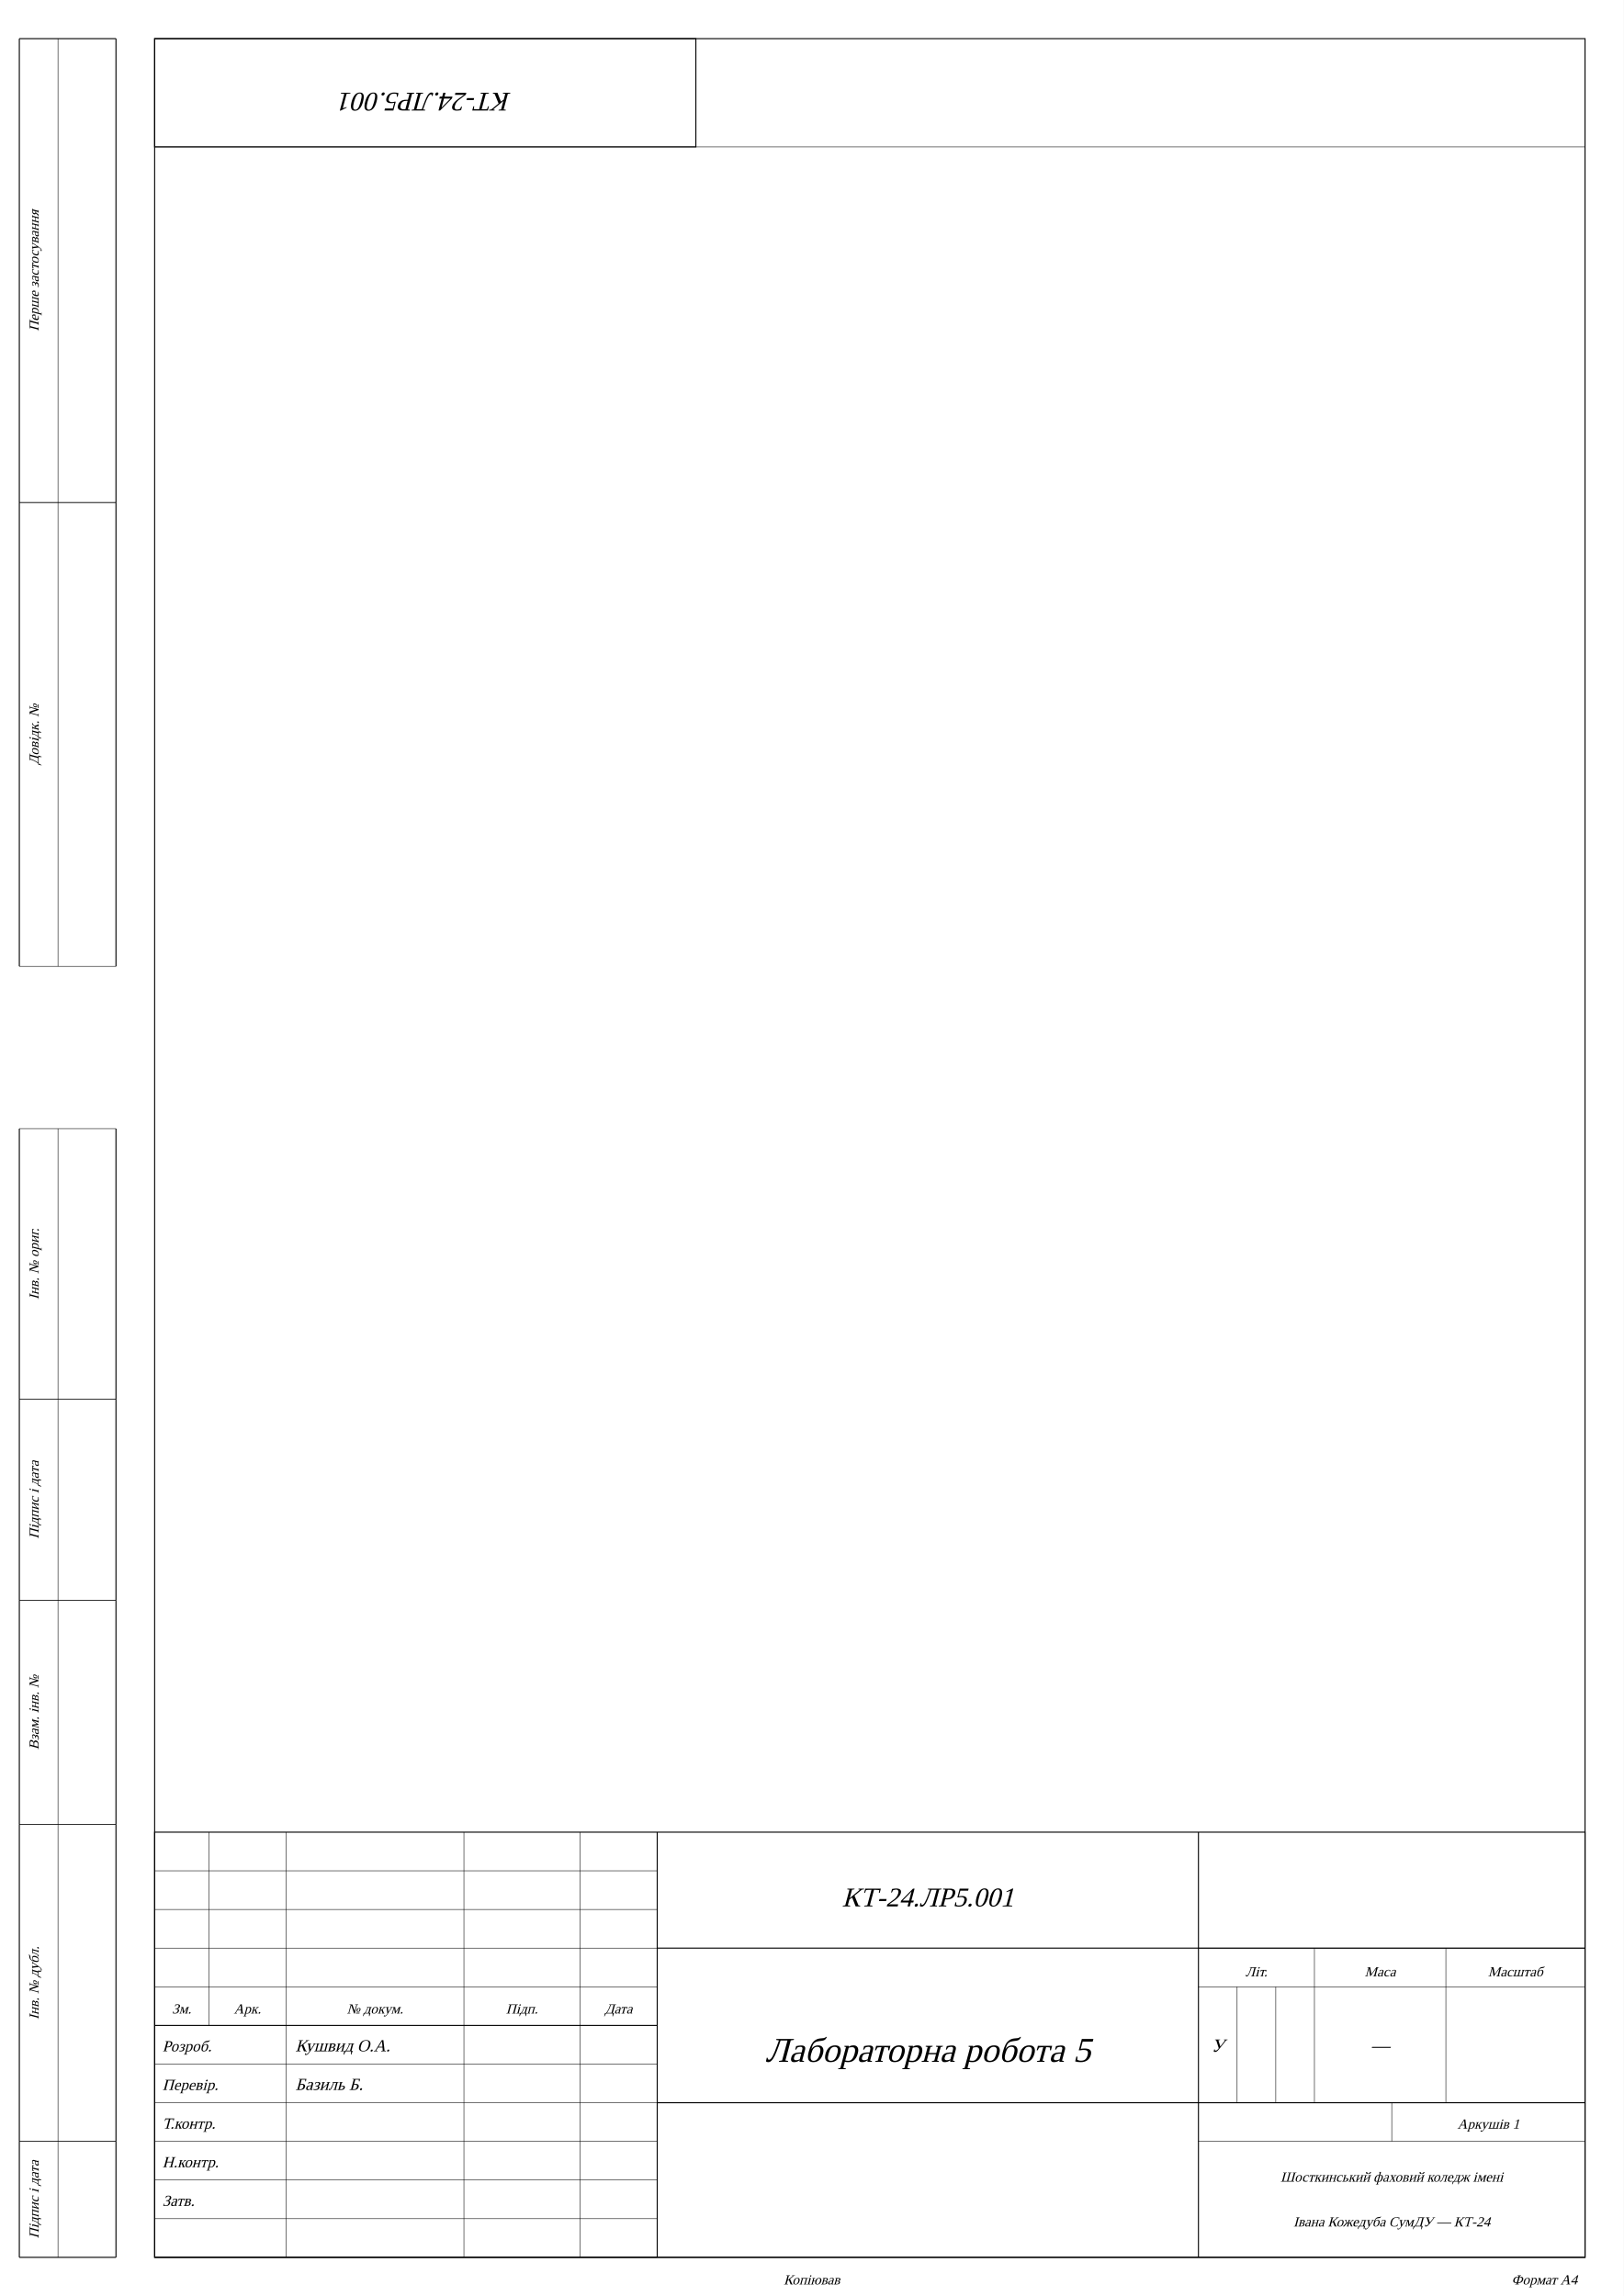
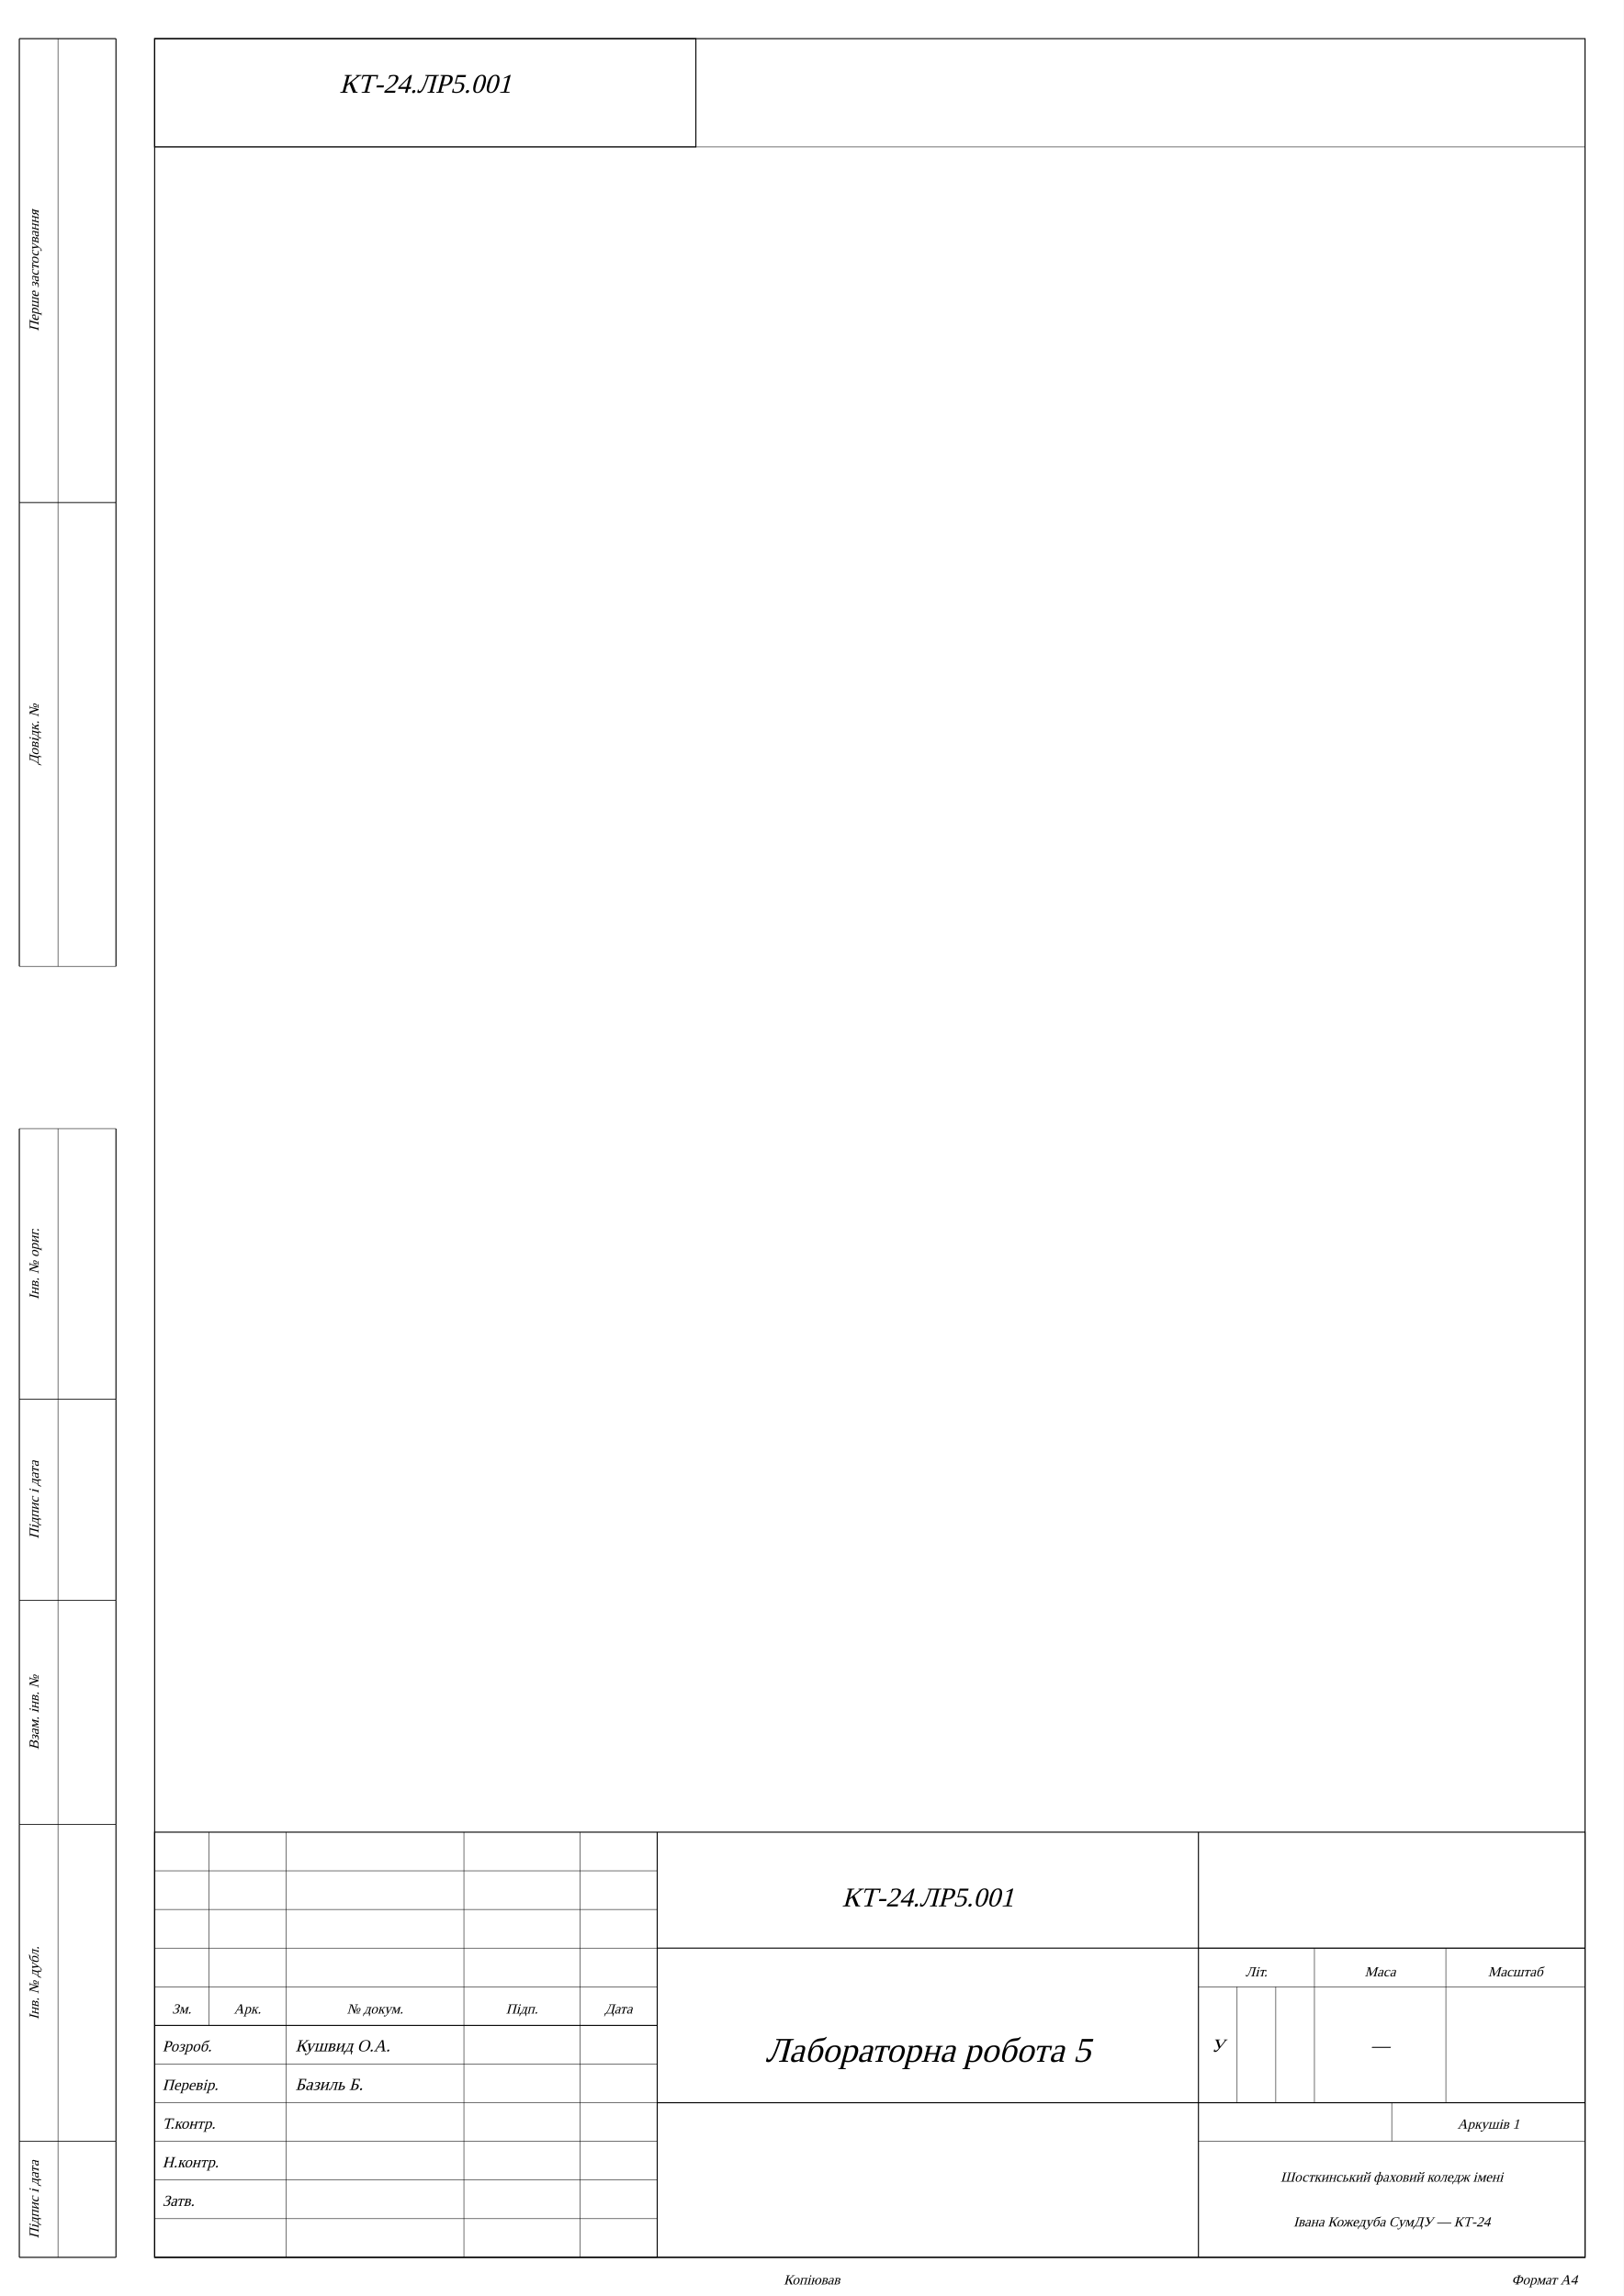
<svg xmlns="http://www.w3.org/2000/svg" width="210mm" height="297mm" viewBox="0 0 210 297">
  <rect width="210" height="297" fill="white" />
  <g transform="translate(0 0) scale(1)">
    <rect x="20" y="5" width="185" height="287" fill="none" stroke="#000000" stroke-width="0.5" vector-effect="non-scaling-stroke" />
    <line x1="2.5" y1="5" x2="15" y2="5" stroke="#000000" stroke-width="0.5" fill="none" vector-effect="non-scaling-stroke" />
    <line x1="2.5" y1="65" x2="15" y2="65" stroke="#000000" stroke-width="0.25" fill="none" vector-effect="non-scaling-stroke" />
    <line x1="2.5" y1="5" x2="2.5" y2="65" stroke="#000000" stroke-width="0.5" fill="none" vector-effect="non-scaling-stroke" />
    <line x1="7.5" y1="5" x2="7.5" y2="65" stroke="#000000" stroke-width="0.25" fill="none" vector-effect="non-scaling-stroke" />
    <line x1="15" y1="5" x2="15" y2="65" stroke="#000000" stroke-width="0.5" fill="none" vector-effect="non-scaling-stroke" />
    <text x="5" y="35" font-family="GOST type B, ISO 3098, DejaVu Sans, Arial, sans-serif" font-size="1.8" fill="#000000" text-anchor="middle" transform="translate(5 35) rotate(-90) skewX(-15) translate(-5 -35)">Перше застосування</text>
    <line x1="2.5" y1="65" x2="15" y2="65" stroke="#000000" stroke-width="0.25" fill="none" vector-effect="non-scaling-stroke" />
    <line x1="2.5" y1="125" x2="15" y2="125" stroke="#000000" stroke-width="0.25" fill="none" vector-effect="non-scaling-stroke" />
    <line x1="2.5" y1="65" x2="2.5" y2="125" stroke="#000000" stroke-width="0.5" fill="none" vector-effect="non-scaling-stroke" />
    <line x1="7.5" y1="65" x2="7.5" y2="125" stroke="#000000" stroke-width="0.25" fill="none" vector-effect="non-scaling-stroke" />
    <line x1="15" y1="65" x2="15" y2="125" stroke="#000000" stroke-width="0.5" fill="none" vector-effect="non-scaling-stroke" />
    <text x="5" y="95" font-family="GOST type B, ISO 3098, DejaVu Sans, Arial, sans-serif" font-size="1.8" fill="#000000" text-anchor="middle" transform="translate(5 95) rotate(-90) skewX(-15) translate(-5 -95)">Довідк. №</text>
    <line x1="2.5" y1="146" x2="15" y2="146" stroke="#000000" stroke-width="0.25" fill="none" vector-effect="non-scaling-stroke" />
    <line x1="2.5" y1="181" x2="15" y2="181" stroke="#000000" stroke-width="0.25" fill="none" vector-effect="non-scaling-stroke" />
    <line x1="2.5" y1="146" x2="2.5" y2="181" stroke="#000000" stroke-width="0.5" fill="none" vector-effect="non-scaling-stroke" />
    <line x1="7.5" y1="146" x2="7.5" y2="181" stroke="#000000" stroke-width="0.25" fill="none" vector-effect="non-scaling-stroke" />
    <line x1="15" y1="146" x2="15" y2="181" stroke="#000000" stroke-width="0.5" fill="none" vector-effect="non-scaling-stroke" />
    <text x="5" y="163.5" font-family="GOST type B, ISO 3098, DejaVu Sans, Arial, sans-serif" font-size="1.8" fill="#000000" text-anchor="middle" transform="translate(5 163.5) rotate(-90) skewX(-15) translate(-5 -163.5)">Інв. № ориг.</text>
    <line x1="2.5" y1="181" x2="15" y2="181" stroke="#000000" stroke-width="0.25" fill="none" vector-effect="non-scaling-stroke" />
    <line x1="2.5" y1="207" x2="15" y2="207" stroke="#000000" stroke-width="0.25" fill="none" vector-effect="non-scaling-stroke" />
    <line x1="2.5" y1="181" x2="2.5" y2="207" stroke="#000000" stroke-width="0.5" fill="none" vector-effect="non-scaling-stroke" />
    <line x1="7.5" y1="181" x2="7.5" y2="207" stroke="#000000" stroke-width="0.25" fill="none" vector-effect="non-scaling-stroke" />
    <line x1="15" y1="181" x2="15" y2="207" stroke="#000000" stroke-width="0.5" fill="none" vector-effect="non-scaling-stroke" />
    <text x="5" y="194" font-family="GOST type B, ISO 3098, DejaVu Sans, Arial, sans-serif" font-size="1.8" fill="#000000" text-anchor="middle" transform="translate(5 194) rotate(-90) skewX(-15) translate(-5 -194)">Підпис і дата</text>
    <line x1="2.5" y1="207" x2="15" y2="207" stroke="#000000" stroke-width="0.25" fill="none" vector-effect="non-scaling-stroke" />
    <line x1="2.5" y1="236" x2="15" y2="236" stroke="#000000" stroke-width="0.25" fill="none" vector-effect="non-scaling-stroke" />
    <line x1="2.5" y1="207" x2="2.5" y2="236" stroke="#000000" stroke-width="0.5" fill="none" vector-effect="non-scaling-stroke" />
    <line x1="7.5" y1="207" x2="7.5" y2="236" stroke="#000000" stroke-width="0.25" fill="none" vector-effect="non-scaling-stroke" />
    <line x1="15" y1="207" x2="15" y2="236" stroke="#000000" stroke-width="0.5" fill="none" vector-effect="non-scaling-stroke" />
    <text x="5" y="221.5" font-family="GOST type B, ISO 3098, DejaVu Sans, Arial, sans-serif" font-size="1.8" fill="#000000" text-anchor="middle" transform="translate(5 221.5) rotate(-90) skewX(-15) translate(-5 -221.5)">Взам. інв. №</text>
    <line x1="2.5" y1="236" x2="15" y2="236" stroke="#000000" stroke-width="0.25" fill="none" vector-effect="non-scaling-stroke" />
    <line x1="2.5" y1="277" x2="15" y2="277" stroke="#000000" stroke-width="0.25" fill="none" vector-effect="non-scaling-stroke" />
    <line x1="2.5" y1="236" x2="2.5" y2="277" stroke="#000000" stroke-width="0.5" fill="none" vector-effect="non-scaling-stroke" />
    <line x1="7.5" y1="236" x2="7.5" y2="277" stroke="#000000" stroke-width="0.25" fill="none" vector-effect="non-scaling-stroke" />
    <line x1="15" y1="236" x2="15" y2="277" stroke="#000000" stroke-width="0.5" fill="none" vector-effect="non-scaling-stroke" />
    <text x="5" y="256.5" font-family="GOST type B, ISO 3098, DejaVu Sans, Arial, sans-serif" font-size="1.8" fill="#000000" text-anchor="middle" transform="translate(5 256.5) rotate(-90) skewX(-15) translate(-5 -256.5)">Інв. № дубл.</text>
    <line x1="2.5" y1="277" x2="15" y2="277" stroke="#000000" stroke-width="0.25" fill="none" vector-effect="non-scaling-stroke" />
    <line x1="2.5" y1="292" x2="15" y2="292" stroke="#000000" stroke-width="0.5" fill="none" vector-effect="non-scaling-stroke" />
    <line x1="2.5" y1="277" x2="2.5" y2="292" stroke="#000000" stroke-width="0.5" fill="none" vector-effect="non-scaling-stroke" />
    <line x1="7.5" y1="277" x2="7.5" y2="292" stroke="#000000" stroke-width="0.25" fill="none" vector-effect="non-scaling-stroke" />
    <line x1="15" y1="277" x2="15" y2="292" stroke="#000000" stroke-width="0.5" fill="none" vector-effect="non-scaling-stroke" />
    <text x="5" y="284.5" font-family="GOST type B, ISO 3098, DejaVu Sans, Arial, sans-serif" font-size="1.8" fill="#000000" text-anchor="middle" transform="translate(5 284.5) rotate(-90) skewX(-15) translate(-5 -284.5)">Підпис і дата</text>
    <rect x="20" y="5" width="70" height="14" fill="none" stroke="#000000" stroke-width="0.5" vector-effect="non-scaling-stroke" />
-     <text x="55" y="12" font-family="GOST type B, ISO 3098, DejaVu Sans, Arial, sans-serif" font-size="3.5" fill="#000000" text-anchor="middle" transform="translate(55 12) rotate(180) skewX(-15) translate(-55 -12)">КТ-24.ЛР5.001</text>
+     <text x="55" y="12" font-family="GOST type B, ISO 3098, DejaVu Sans, Arial, sans-serif" font-size="3.5" fill="#000000" text-anchor="middle" transform="translate(55 12) skewX(-15) translate(-55 -12)">КТ-24.ЛР5.001</text>
    <line x1="20" y1="19" x2="205" y2="19" stroke="#000000" stroke-width="0.25" fill="none" vector-effect="non-scaling-stroke" />
    <rect x="20" y="237" width="185" height="55" fill="none" stroke="#000000" stroke-width="0.5" vector-effect="non-scaling-stroke" />
    <line x1="27" y1="237" x2="27" y2="262" stroke="#000000" stroke-width="0.25" fill="none" vector-effect="non-scaling-stroke" />
    <line x1="37" y1="237" x2="37" y2="262" stroke="#000000" stroke-width="0.25" fill="none" vector-effect="non-scaling-stroke" />
    <line x1="60" y1="237" x2="60" y2="262" stroke="#000000" stroke-width="0.25" fill="none" vector-effect="non-scaling-stroke" />
    <line x1="75" y1="237" x2="75" y2="262" stroke="#000000" stroke-width="0.25" fill="none" vector-effect="non-scaling-stroke" />
    <line x1="85" y1="237" x2="85" y2="292" stroke="#000000" stroke-width="0.5" fill="none" vector-effect="non-scaling-stroke" />
    <line x1="20" y1="242" x2="85" y2="242" stroke="#000000" stroke-width="0.25" fill="none" vector-effect="non-scaling-stroke" />
    <line x1="20" y1="247" x2="85" y2="247" stroke="#000000" stroke-width="0.25" fill="none" vector-effect="non-scaling-stroke" />
    <line x1="20" y1="252" x2="85" y2="252" stroke="#000000" stroke-width="0.25" fill="none" vector-effect="non-scaling-stroke" />
    <line x1="20" y1="257" x2="85" y2="257" stroke="#000000" stroke-width="0.25" fill="none" vector-effect="non-scaling-stroke" />
    <line x1="20" y1="262" x2="85" y2="262" stroke="#000000" stroke-width="0.5" fill="none" vector-effect="non-scaling-stroke" />
    <text x="23.5" y="260.45" font-family="GOST type B, ISO 3098, DejaVu Sans, Arial, sans-serif" font-size="1.8" fill="#000000" text-anchor="middle" transform="translate(23.5 260.45) skewX(-15) translate(-23.5 -260.45)">Зм.</text>
    <text x="32" y="260.45" font-family="GOST type B, ISO 3098, DejaVu Sans, Arial, sans-serif" font-size="1.8" fill="#000000" text-anchor="middle" transform="translate(32 260.45) skewX(-15) translate(-32 -260.45)">Арк.</text>
    <text x="48.5" y="260.45" font-family="GOST type B, ISO 3098, DejaVu Sans, Arial, sans-serif" font-size="1.8" fill="#000000" text-anchor="middle" transform="translate(48.5 260.45) skewX(-15) translate(-48.5 -260.45)">№ докум.</text>
    <text x="67.5" y="260.45" font-family="GOST type B, ISO 3098, DejaVu Sans, Arial, sans-serif" font-size="1.8" fill="#000000" text-anchor="middle" transform="translate(67.5 260.45) skewX(-15) translate(-67.5 -260.45)">Підп.</text>
    <text x="80" y="260.45" font-family="GOST type B, ISO 3098, DejaVu Sans, Arial, sans-serif" font-size="1.8" fill="#000000" text-anchor="middle" transform="translate(80 260.45) skewX(-15) translate(-80 -260.45)">Дата</text>
    <line x1="37" y1="262" x2="37" y2="292" stroke="#000000" stroke-width="0.25" fill="none" vector-effect="non-scaling-stroke" />
    <line x1="60" y1="262" x2="60" y2="292" stroke="#000000" stroke-width="0.25" fill="none" vector-effect="non-scaling-stroke" />
    <line x1="75" y1="262" x2="75" y2="292" stroke="#000000" stroke-width="0.25" fill="none" vector-effect="non-scaling-stroke" />
    <line x1="20" y1="267" x2="85" y2="267" stroke="#000000" stroke-width="0.25" fill="none" vector-effect="non-scaling-stroke" />
    <line x1="20" y1="272" x2="85" y2="272" stroke="#000000" stroke-width="0.25" fill="none" vector-effect="non-scaling-stroke" />
    <line x1="20" y1="277" x2="85" y2="277" stroke="#000000" stroke-width="0.25" fill="none" vector-effect="non-scaling-stroke" />
    <line x1="20" y1="282" x2="85" y2="282" stroke="#000000" stroke-width="0.25" fill="none" vector-effect="non-scaling-stroke" />
    <line x1="20" y1="287" x2="85" y2="287" stroke="#000000" stroke-width="0.25" fill="none" vector-effect="non-scaling-stroke" />
    <line x1="20" y1="292" x2="85" y2="292" stroke="#000000" stroke-width="0.25" fill="none" vector-effect="non-scaling-stroke" />
    <text x="21" y="265.35" font-family="GOST type B, ISO 3098, DejaVu Sans, Arial, sans-serif" font-size="2" fill="#000000" text-anchor="start" transform="translate(21 265.35) skewX(-15) translate(-21 -265.35)">Розроб.</text>
    <text x="38.2" y="265.35" font-family="GOST type B, ISO 3098, DejaVu Sans, Arial, sans-serif" font-size="2.2" fill="#000000" text-anchor="start" transform="translate(38.2 265.35) skewX(-15) translate(-38.2 -265.35)">Кушвид О.А.</text>
    <text x="21" y="270.35" font-family="GOST type B, ISO 3098, DejaVu Sans, Arial, sans-serif" font-size="2" fill="#000000" text-anchor="start" transform="translate(21 270.35) skewX(-15) translate(-21 -270.35)">Перевір.</text>
    <text x="38.2" y="270.35" font-family="GOST type B, ISO 3098, DejaVu Sans, Arial, sans-serif" font-size="2.2" fill="#000000" text-anchor="start" transform="translate(38.2 270.35) skewX(-15) translate(-38.2 -270.35)">Базиль Б.</text>
    <text x="21" y="275.35" font-family="GOST type B, ISO 3098, DejaVu Sans, Arial, sans-serif" font-size="2" fill="#000000" text-anchor="start" transform="translate(21 275.35) skewX(-15) translate(-21 -275.35)">Т.контр.</text>
    <text x="21" y="280.35" font-family="GOST type B, ISO 3098, DejaVu Sans, Arial, sans-serif" font-size="2" fill="#000000" text-anchor="start" transform="translate(21 280.35) skewX(-15) translate(-21 -280.35)">Н.контр.</text>
    <text x="21" y="285.35" font-family="GOST type B, ISO 3098, DejaVu Sans, Arial, sans-serif" font-size="2" fill="#000000" text-anchor="start" transform="translate(21 285.35) skewX(-15) translate(-21 -285.35)">Затв.</text>
    <line x1="155" y1="237" x2="155" y2="292" stroke="#000000" stroke-width="0.5" fill="none" vector-effect="non-scaling-stroke" />
    <line x1="85" y1="252" x2="205" y2="252" stroke="#000000" stroke-width="0.5" fill="none" vector-effect="non-scaling-stroke" />
    <line x1="85" y1="272" x2="205" y2="272" stroke="#000000" stroke-width="0.5" fill="none" vector-effect="non-scaling-stroke" />
    <text x="120" y="246.6" font-family="GOST type B, ISO 3098, DejaVu Sans, Arial, sans-serif" font-size="3.5" fill="#000000" text-anchor="middle" transform="translate(120 246.6) skewX(-15) translate(-120 -246.6)">КТ-24.ЛР5.001</text>
    <text x="120" y="266.7" font-family="GOST type B, ISO 3098, DejaVu Sans, Arial, sans-serif" font-size="4.5" fill="#000000" text-anchor="middle" transform="translate(120 266.7) skewX(-15) translate(-120 -266.7)">Лабораторна робота 5</text>
    <line x1="155" y1="252" x2="205" y2="252" stroke="#000000" stroke-width="0.25" fill="none" vector-effect="non-scaling-stroke" />
    <line x1="155" y1="257" x2="205" y2="257" stroke="#000000" stroke-width="0.25" fill="none" vector-effect="non-scaling-stroke" />
    <line x1="170" y1="252" x2="170" y2="272" stroke="#000000" stroke-width="0.25" fill="none" vector-effect="non-scaling-stroke" />
    <line x1="187" y1="252" x2="187" y2="272" stroke="#000000" stroke-width="0.25" fill="none" vector-effect="non-scaling-stroke" />
    <line x1="160" y1="257" x2="160" y2="272" stroke="#000000" stroke-width="0.25" fill="none" vector-effect="non-scaling-stroke" />
    <line x1="165" y1="257" x2="165" y2="272" stroke="#000000" stroke-width="0.25" fill="none" vector-effect="non-scaling-stroke" />
    <text x="162.5" y="255.65" font-family="GOST type B, ISO 3098, DejaVu Sans, Arial, sans-serif" font-size="1.8" fill="#000000" text-anchor="middle" transform="translate(162.5 255.65) skewX(-15) translate(-162.5 -255.65)">Літ.</text>
    <text x="178.5" y="255.65" font-family="GOST type B, ISO 3098, DejaVu Sans, Arial, sans-serif" font-size="1.8" fill="#000000" text-anchor="middle" transform="translate(178.5 255.65) skewX(-15) translate(-178.5 -255.65)">Маса</text>
    <text x="196" y="255.65" font-family="GOST type B, ISO 3098, DejaVu Sans, Arial, sans-serif" font-size="1.8" fill="#000000" text-anchor="middle" transform="translate(196 255.65) skewX(-15) translate(-196 -255.65)">Масштаб</text>
    <text x="157.5" y="265.4" font-family="GOST type B, ISO 3098, DejaVu Sans, Arial, sans-serif" font-size="2.4" fill="#000000" text-anchor="middle" transform="translate(157.5 265.4) skewX(-15) translate(-157.5 -265.4)">У</text>
    <text x="178.5" y="265.4" font-family="GOST type B, ISO 3098, DejaVu Sans, Arial, sans-serif" font-size="2.4" fill="#000000" text-anchor="middle" transform="translate(178.5 265.4) skewX(-15) translate(-178.5 -265.4)">—</text>
    <line x1="155" y1="272" x2="205" y2="272" stroke="#000000" stroke-width="0.25" fill="none" vector-effect="non-scaling-stroke" />
    <line x1="155" y1="277" x2="205" y2="277" stroke="#000000" stroke-width="0.25" fill="none" vector-effect="non-scaling-stroke" />
    <line x1="180" y1="272" x2="180" y2="277" stroke="#000000" stroke-width="0.25" fill="none" vector-effect="non-scaling-stroke" />
    <text x="167.5" y="275.35" font-family="GOST type B, ISO 3098, DejaVu Sans, Arial, sans-serif" font-size="1.8" fill="#000000" text-anchor="middle" transform="translate(167.5 275.35) skewX(-15) translate(-167.5 -275.35)" />
    <text x="192.5" y="275.35" font-family="GOST type B, ISO 3098, DejaVu Sans, Arial, sans-serif" font-size="1.8" fill="#000000" text-anchor="middle" transform="translate(192.5 275.35) skewX(-15) translate(-192.5 -275.35)">Аркушів 1</text>
    <text x="180" y="282.2" font-family="GOST type B, ISO 3098, DejaVu Sans, Arial, sans-serif" font-size="1.8" fill="#000000" text-anchor="middle" transform="translate(180 282.2) skewX(-15) translate(-180 -282.2)">Шосткинський фаховий коледж імені</text>
    <text x="180" y="288" font-family="GOST type B, ISO 3098, DejaVu Sans, Arial, sans-serif" font-size="1.8" fill="#000000" text-anchor="middle" transform="translate(180 288) skewX(-15) translate(-180 -288)">Івана Кожедуба СумДУ — КТ-24</text>
    <text x="105" y="295.5" font-family="GOST type B, ISO 3098, DejaVu Sans, Arial, sans-serif" font-size="1.8" fill="#000000" text-anchor="middle" transform="translate(105 295.5) skewX(-15) translate(-105 -295.5)">Копіював</text>
    <text x="204" y="295.5" font-family="GOST type B, ISO 3098, DejaVu Sans, Arial, sans-serif" font-size="1.8" fill="#000000" text-anchor="end" transform="translate(204 295.5) skewX(-15) translate(-204 -295.5)">Формат А4</text>
  </g>
</svg>
